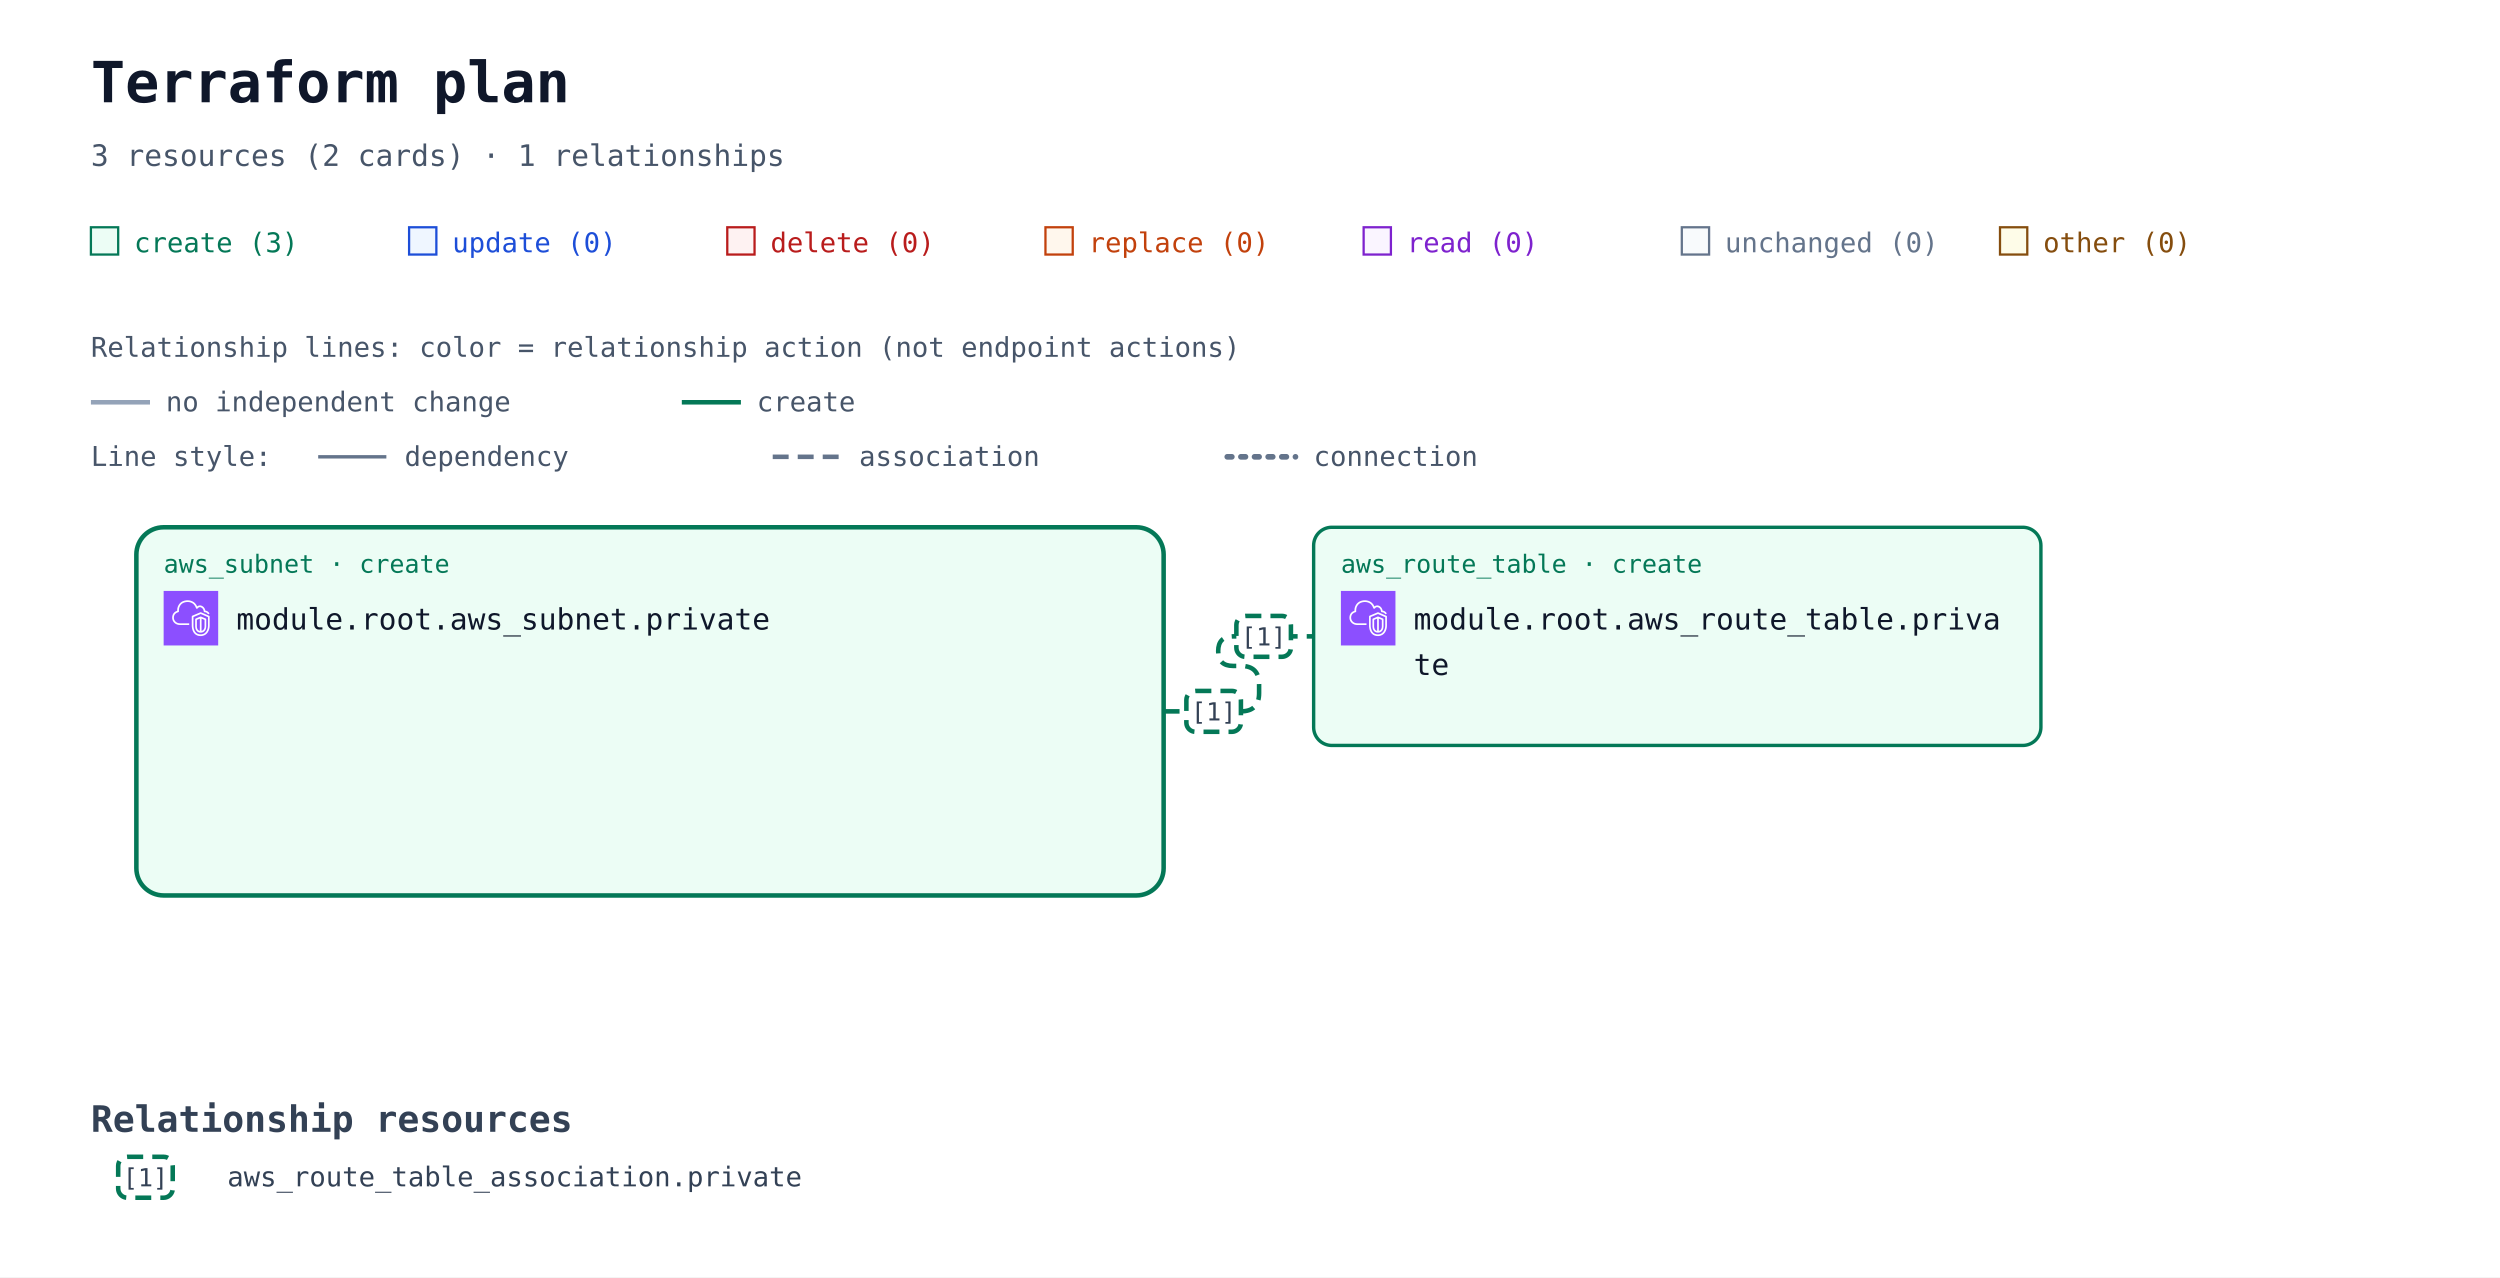
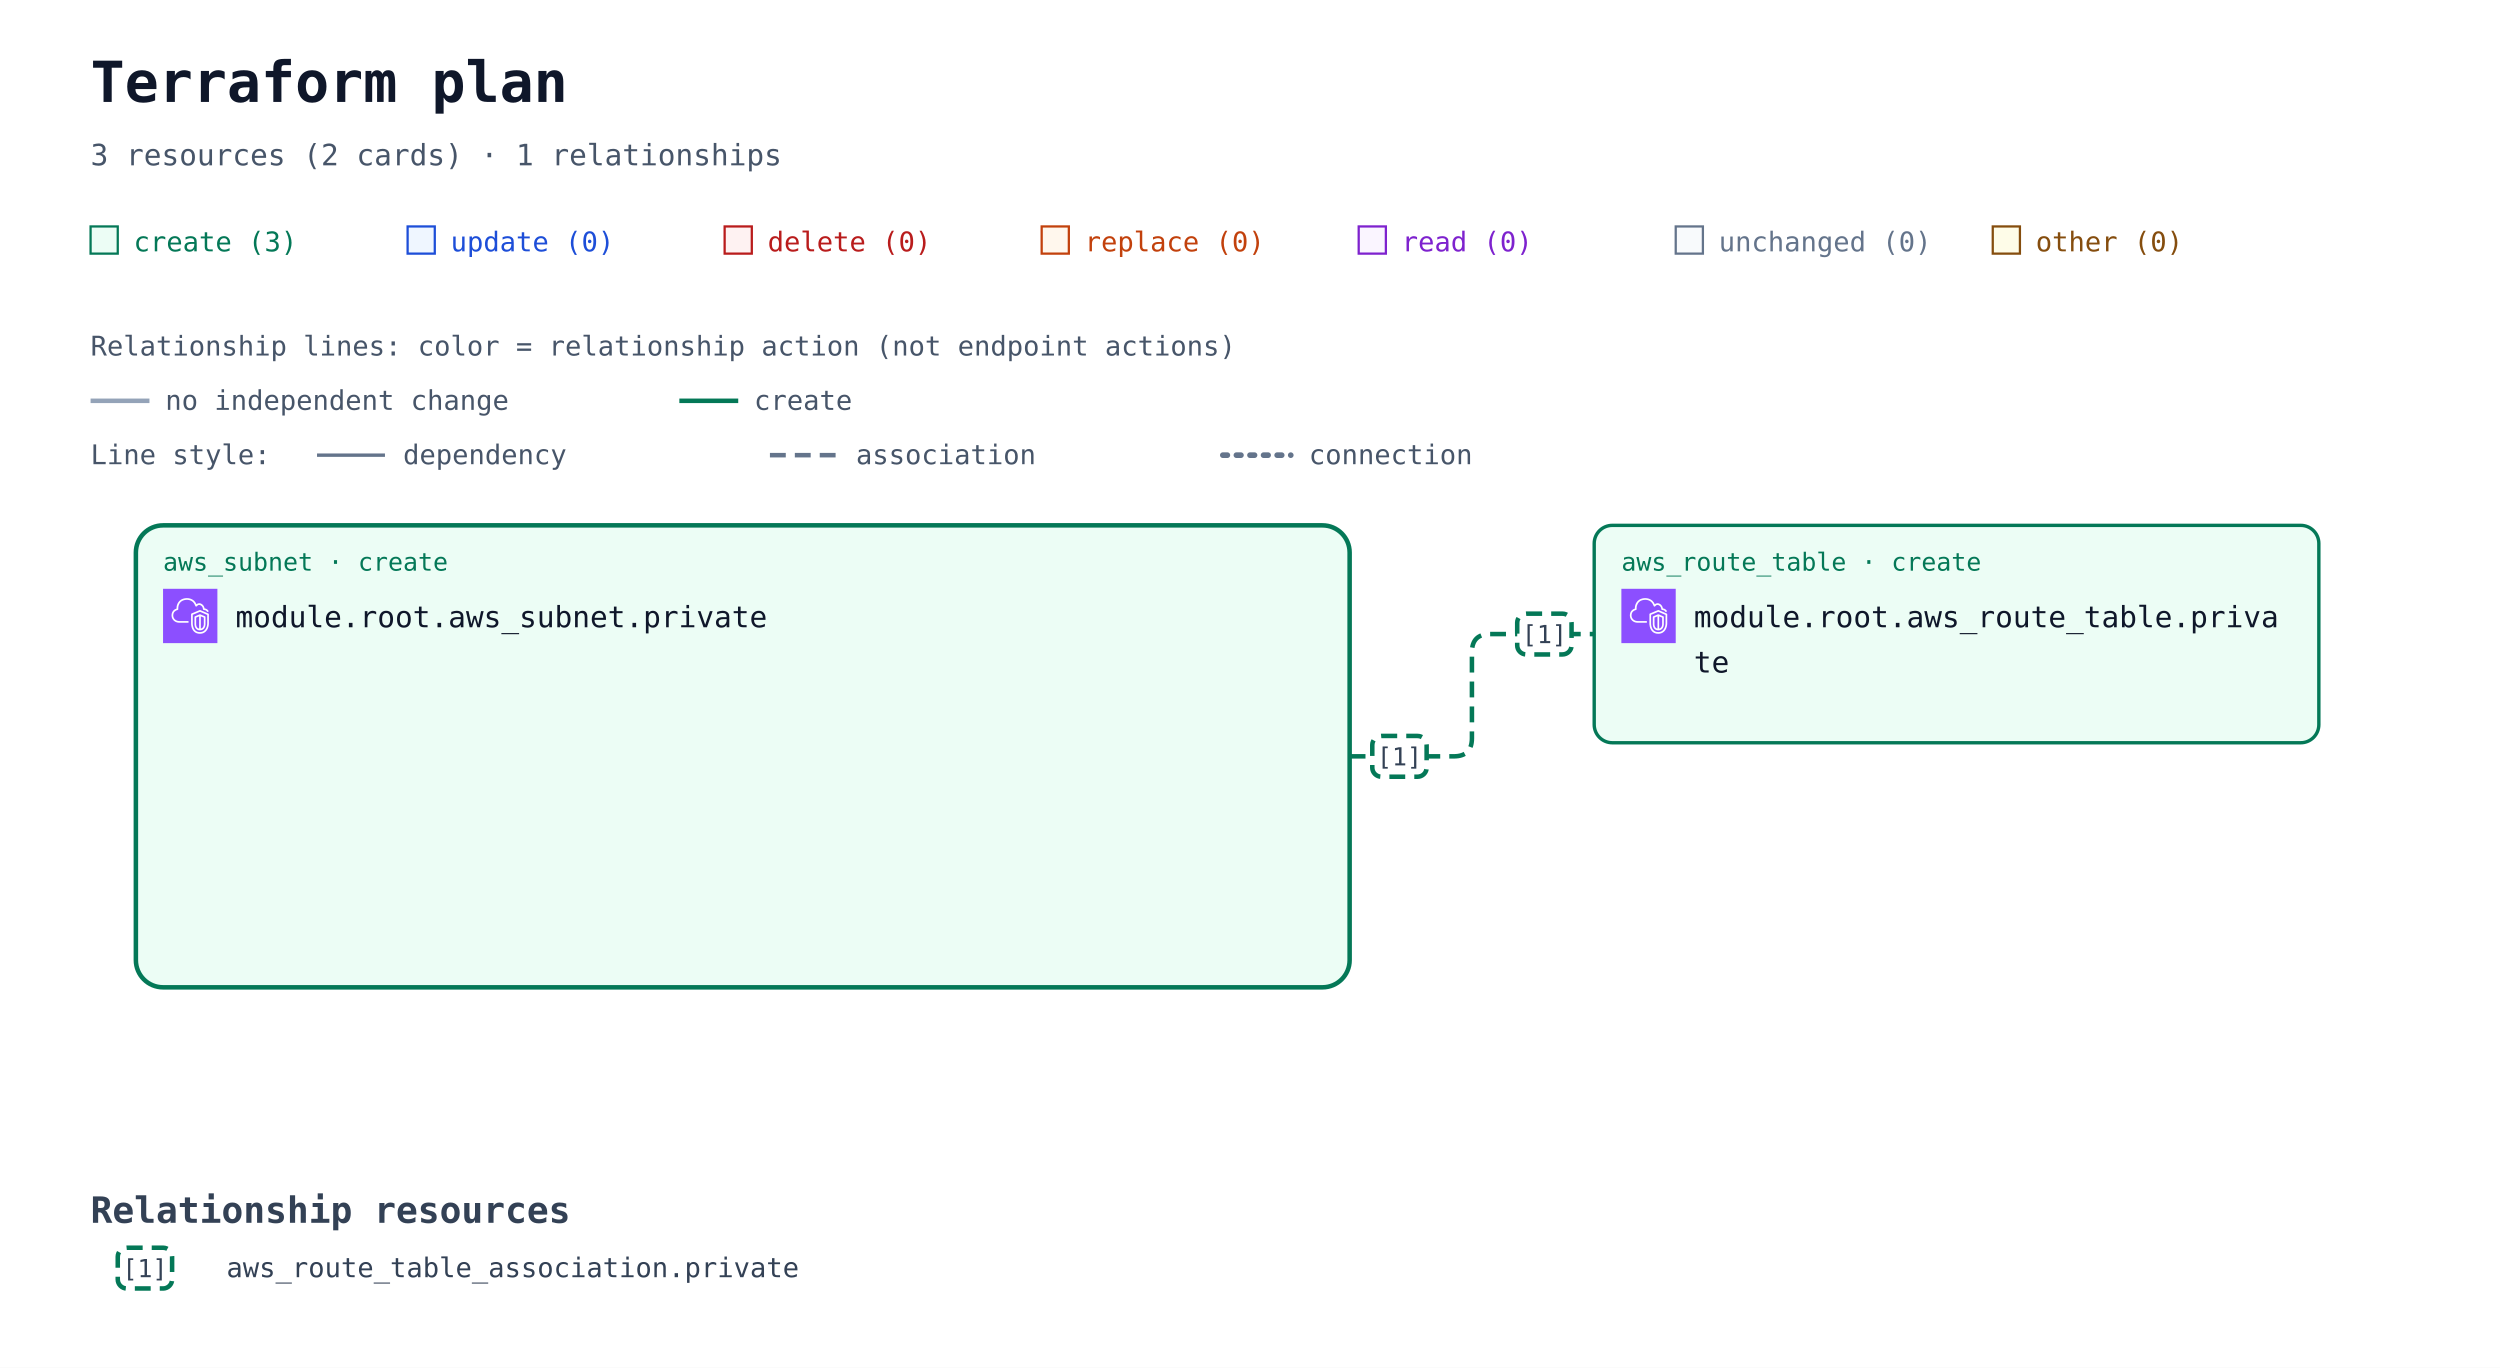
- <svg xmlns="http://www.w3.org/2000/svg" width="1100" height="562" viewBox="0 0 1100 562" role="img" aria-labelledby="title description">
+ <svg xmlns="http://www.w3.org/2000/svg" width="1104" height="604" viewBox="0 0 1104 604" role="img" aria-labelledby="title description">
  <defs>
    <marker id="arrow" viewBox="0 0 10 10" refX="9" refY="5" markerWidth="7" markerHeight="7" markerUnits="userSpaceOnUse" orient="auto-start-reverse">
      <path d="M 0 0 L 10 5 L 0 10 z" fill="#94a3b8" />
    </marker>
    <marker id="arrow-create" viewBox="0 0 10 10" refX="9" refY="5" markerWidth="7" markerHeight="7" markerUnits="userSpaceOnUse" orient="auto-start-reverse">
      <path d="M 0 0 L 10 5 L 0 10 z" fill="#047857" />
    </marker>
    <symbol id="planorama-icon-aws-vpc" viewBox="0 0 64 64">
      <g>
        <g id="planorama-icon-aws-vpc-local-49636f6e2d4172636869746563747572652f34382f417263685f416d617a6f6e2d5669727475616c2d507269766174652d436c6f75645f3438" stroke="none" stroke-width="1" fill="none" fill-rule="evenodd">
          <g id="planorama-icon-aws-vpc-local-49636f6e2d4172636869746563747572652d42472f34382f4e6574776f726b696e672d436f6e74656e742d44656c6976657279" fill="#8C4FFF">
            <rect id="planorama-icon-aws-vpc-local-52656374616e676c65" x="0" y="0" width="64" height="64" />
          </g>
          <path d="M48,33.977 L44.499,32.508 L44.499,46.878 C47.906,46.147 47.998,42.181 48,41.995 L48,33.977 Z M42.499,46.923 L42.499,32.508 L39,33.977 L39,42.004 C39.008,42.466 39.183,46.339 42.499,46.923 L42.499,46.923 Z M43.112,30.082 C43.358,29.977 43.638,29.978 43.886,30.081 L49.387,32.39 C49.759,32.546 50,32.909 50,33.312 L50,42.004 C49.978,44.431 48.562,49.004 43.37,49.004 C38.393,49.004 37.026,44.432 37,42.015 L37,33.312 C37,32.909 37.241,32.546 37.613,32.39 L43.112,30.082 Z M52,30.792 L43.492,27.092 L35,30.668 L35,41.025 C34.999,41.09 34.963,46.009 37.807,48.894 C39.187,50.294 41.059,51.004 43.37,51.004 C51.808,51.004 51.996,41.425 52,41.018 L52,30.792 Z M54,30.136 L54,41.025 C53.973,45.173 51.716,53.004 43.37,53.004 C40.498,53.004 38.145,52.09 36.373,50.288 C32.941,46.797 32.996,41.243 33,41.008 L33,30.004 C33,29.602 33.241,29.238 33.612,29.082 L43.111,25.082 C43.363,24.976 43.647,24.978 43.897,25.087 L53.398,29.219 C53.764,29.378 54,29.738 54,30.136 L54,30.136 Z M19,38.004 L30,38.004 L30,40.004 L19,40.004 C14.216,40.004 10.271,36.483 10.02,31.988 C10.002,31.813 10,31.599 10,31.385 C10,26.086 13.654,24.038 15.919,23.278 C15.902,23.063 15.891,22.843 15.891,22.626 C15.891,18.039 18.658,13.701 22.621,12.079 C27.58,10.049 33.235,10.937 36.695,14.285 C37.718,15.282 38.604,16.596 39.343,18.206 C40.299,17.422 41.392,17.004 42.523,17.004 C45.234,17.004 48.281,19.296 48.9,23.062 C51.069,23.344 52.936,24.639 53.896,26.582 L52.104,27.469 C51.34,25.925 49.806,25.004 48,25.004 C47.471,25.004 47.033,24.591 47.002,24.063 C46.807,20.762 44.275,19.004 42.523,19.004 C41.55,19.004 40.582,19.574 39.797,20.608 C39.575,20.899 39.215,21.048 38.852,20.993 C38.49,20.938 38.187,20.691 38.062,20.348 C37.327,18.346 36.398,16.789 35.302,15.72 C32.406,12.917 27.615,12.196 23.379,13.93 C19.775,15.405 17.891,19.421 17.891,22.626 C17.891,23.026 17.947,23.503 17.993,23.886 C18.053,24.386 17.73,24.853 17.24,24.975 C15.283,25.459 12,26.937 12,31.385 C12,31.535 11.998,31.685 12.013,31.836 C12.209,35.312 15.276,38.004 19,38.004 L19,38.004 Z" id="planorama-icon-aws-vpc-local-416d617a6f6e2d5669727475616c2d507269766174652d436c6f75645f49636f6e5f34385f5371756964" fill="#FFFFFF" />
        </g>
      </g>
    </symbol>
  </defs>
  <rect width="100%" height="100%" fill="#ffffff" />
  <g font-family="ui-monospace, SFMono-Regular, Consolas, monospace">
    <text x="40" y="45" font-size="25" font-weight="700" fill="#0f172a">Terraform plan</text>
    <text x="40" y="73" font-size="13" fill="#475569">3 resources (2 cards) · 1 relationships</text>
    <rect x="40" y="100" width="12" height="12" fill="#ecfdf5" stroke="#047857" />
    <text x="59" y="111" font-size="12" fill="#047857">create (3)</text>
    <rect x="180" y="100" width="12" height="12" fill="#eff6ff" stroke="#1d4ed8" />
    <text x="199" y="111" font-size="12" fill="#1d4ed8">update (0)</text>
    <rect x="320" y="100" width="12" height="12" fill="#fef2f2" stroke="#b91c1c" />
    <text x="339" y="111" font-size="12" fill="#b91c1c">delete (0)</text>
    <rect x="460" y="100" width="12" height="12" fill="#fff7ed" stroke="#c2410c" />
    <text x="479" y="111" font-size="12" fill="#c2410c">replace (0)</text>
    <rect x="600" y="100" width="12" height="12" fill="#faf5ff" stroke="#7e22ce" />
    <text x="619" y="111" font-size="12" fill="#7e22ce">read (0)</text>
    <rect x="740" y="100" width="12" height="12" fill="#f8fafc" stroke="#64748b" />
    <text x="759" y="111" font-size="12" fill="#64748b">unchanged (0)</text>
    <rect x="880" y="100" width="12" height="12" fill="#fefce8" stroke="#854d0e" />
    <text x="899" y="111" font-size="12" fill="#854d0e">other (0)</text>
    <g id="relationship-legend" font-size="12" fill="#475569">
      <text x="40" y="157">Relationship lines: color = relationship action (not endpoint actions)</text>
      <path d="M 40 177 H 66" stroke="#94a3b8" stroke-width="2" />
      <text x="73" y="181">no independent change</text>
      <path d="M 300 177 H 326" stroke="#047857" stroke-width="2" />
      <text x="333" y="181">create</text>
      <text x="40" y="205">Line style:</text>
      <path d="M 140 201 H 170" stroke="#64748b" stroke-width="1.5" />
      <text x="178" y="205">dependency</text>
      <path d="M 340 201 H 370" stroke="#64748b" stroke-width="2" stroke-dasharray="7 4" />
      <text x="378" y="205">association</text>
      <path d="M 540 201 H 570" stroke="#64748b" stroke-width="2.5" stroke-dasharray="2 4" stroke-linecap="round" />
      <text x="578" y="205">connection</text>
    </g>
    <g transform="translate(0 72)">
      <g data-container="resource-6177735f7375626e65742e70726976617465-current">
-         <rect x="60" y="160" width="452" height="162" rx="12" fill="#ecfdf5" stroke="#047857" stroke-width="2" data-mode="managed" />
+         <rect x="60" y="160" width="536" height="204" rx="12" fill="#ecfdf5" stroke="#047857" stroke-width="2" data-mode="managed" />
      </g>
-       <path d="M 512 241 L 546 241 Q 554 241 554 233 L 554 229 Q 554 221 546 221 L 542.5 221 Q 536 221 536 214.5 L 536 214.5 Q 536 208 542.5 208 L 578 208 " data-edge-kind="association" data-directionality="undirected" data-source="resource-6177735f7375626e65742e70726976617465-current" data-target="resource-6177735f726f7574655f7461626c652e70726976617465-current" fill="none" stroke="#047857" stroke-width="2" stroke-dasharray="7 4" stroke-linejoin="round" />
+       <path d="M 596 262 L 642 262 Q 650 262 650 254 L 650 216 Q 650 208 658 208 L 704 208 " data-edge-kind="association" data-directionality="undirected" data-source="resource-6177735f7375626e65742e70726976617465-current" data-target="resource-6177735f726f7574655f7461626c652e70726976617465-current" fill="none" stroke="#047857" stroke-width="2" stroke-dasharray="7 4" stroke-linejoin="round" />
      <g id="resource-6177735f726f7574655f7461626c652e70726976617465-current" data-architecture-id="terraform:6177735f726f7574655f7461626c652e70726976617465-current" data-qualified-address="module.root.aws_route_table.private" data-terraform-address="aws_route_table.private">
-         <rect x="578" y="160" width="320" height="96" rx="8" fill="#ecfdf5" stroke="#047857" stroke-width="1.5" data-mode="managed" />
-         <text x="590" y="180" font-size="11" fill="#047857">aws_route_table · create</text>
-         <use href="#planorama-icon-aws-vpc" x="590" y="188" width="24" height="24" aria-hidden="true" />
-         <text x="622" y="205" font-size="13" fill="#0f172a">module.root.aws_route_table.priva</text>
-         <text x="622" y="225" font-size="13" fill="#0f172a">te</text>
-         <text x="590" y="244" font-size="10" fill="#64748b" />
+         <rect x="704" y="160" width="320" height="96" rx="8" fill="#ecfdf5" stroke="#047857" stroke-width="1.5" data-mode="managed" />
+         <text x="716" y="180" font-size="11" fill="#047857">aws_route_table · create</text>
+         <use href="#planorama-icon-aws-vpc" x="716" y="188" width="24" height="24" aria-hidden="true" />
+         <text x="748" y="205" font-size="13" fill="#0f172a">module.root.aws_route_table.priva</text>
+         <text x="748" y="225" font-size="13" fill="#0f172a">te</text>
+         <text x="716" y="244" font-size="10" fill="#64748b" />
      </g>
      <g id="resource-6177735f7375626e65742e70726976617465-current" data-architecture-id="terraform:6177735f7375626e65742e70726976617465-current" data-qualified-address="module.root.aws_subnet.private" data-terraform-address="aws_subnet.private">
        <text x="72" y="180" font-size="11" fill="#047857">aws_subnet · create</text>
        <use href="#planorama-icon-aws-vpc" x="72" y="188" width="24" height="24" aria-hidden="true" />
        <text x="104" y="205" font-size="13" fill="#0f172a">module.root.aws_subnet.private</text>
        <text x="72" y="244" font-size="10" fill="#64748b" />
      </g>
      <g data-relationship-marker="1">
-         <rect x="544" y="199" width="24" height="18" rx="4" fill="#ffffff" stroke="#047857" stroke-width="2" stroke-dasharray="7 4" />
-         <text x="556" y="212" text-anchor="middle" font-size="11" fill="#334155">[1]</text>
+         <rect x="670" y="199" width="24" height="18" rx="4" fill="#ffffff" stroke="#047857" stroke-width="2" stroke-dasharray="7 4" />
+         <text x="682" y="212" text-anchor="middle" font-size="11" fill="#334155">[1]</text>
      </g>
      <g data-relationship-marker="1">
-         <rect x="522" y="232" width="24" height="18" rx="4" fill="#ffffff" stroke="#047857" stroke-width="2" stroke-dasharray="7 4" />
-         <text x="534" y="245" text-anchor="middle" font-size="11" fill="#334155">[1]</text>
+         <rect x="606" y="253" width="24" height="18" rx="4" fill="#ffffff" stroke="#047857" stroke-width="2" stroke-dasharray="7 4" />
+         <text x="618" y="266" text-anchor="middle" font-size="11" fill="#334155">[1]</text>
      </g>
      <g data-relationship-index="true">
-         <text x="40" y="426" font-size="16" font-weight="700" fill="#334155">Relationship resources</text>
+         <text x="40" y="468" font-size="16" font-weight="700" fill="#334155">Relationship resources</text>
        <g data-relationship-entry="1">
-           <rect x="52" y="437" width="24" height="18" rx="4" fill="#ffffff" stroke="#047857" stroke-width="2" stroke-dasharray="7 4" />
-           <text x="64" y="450" text-anchor="middle" font-size="11" fill="#334155">[1]</text>
+           <rect x="52" y="479" width="24" height="18" rx="4" fill="#ffffff" stroke="#047857" stroke-width="2" stroke-dasharray="7 4" />
+           <text x="64" y="492" text-anchor="middle" font-size="11" fill="#334155">[1]</text>
          <text data-source-address="aws_route_table_association.private" font-size="12" fill="#334155">
-             <tspan x="100" y="450" xml:space="preserve">aws_route_table_association.private</tspan>
+             <tspan x="100" y="492" xml:space="preserve">aws_route_table_association.private</tspan>
          </text>
        </g>
      </g>
    </g>
  </g>
</svg>
